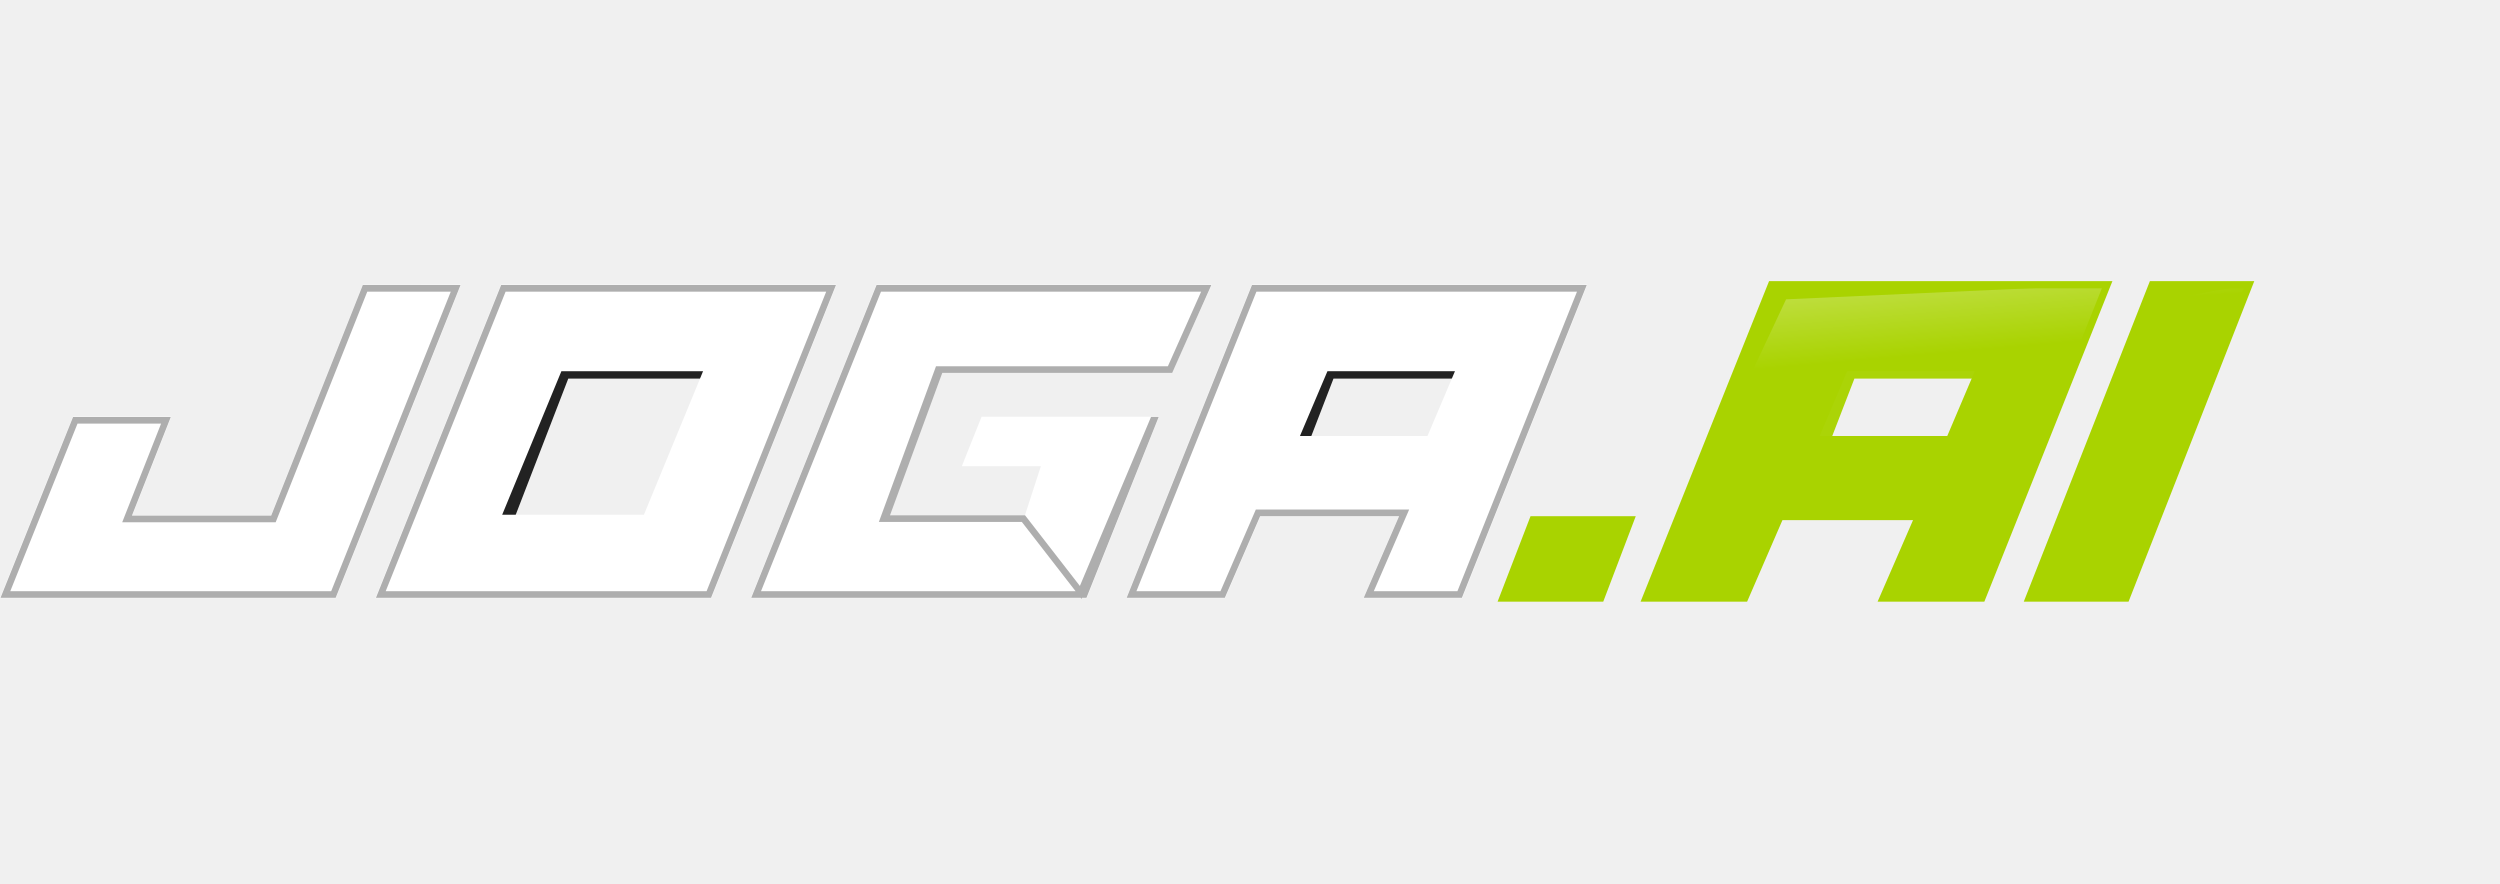
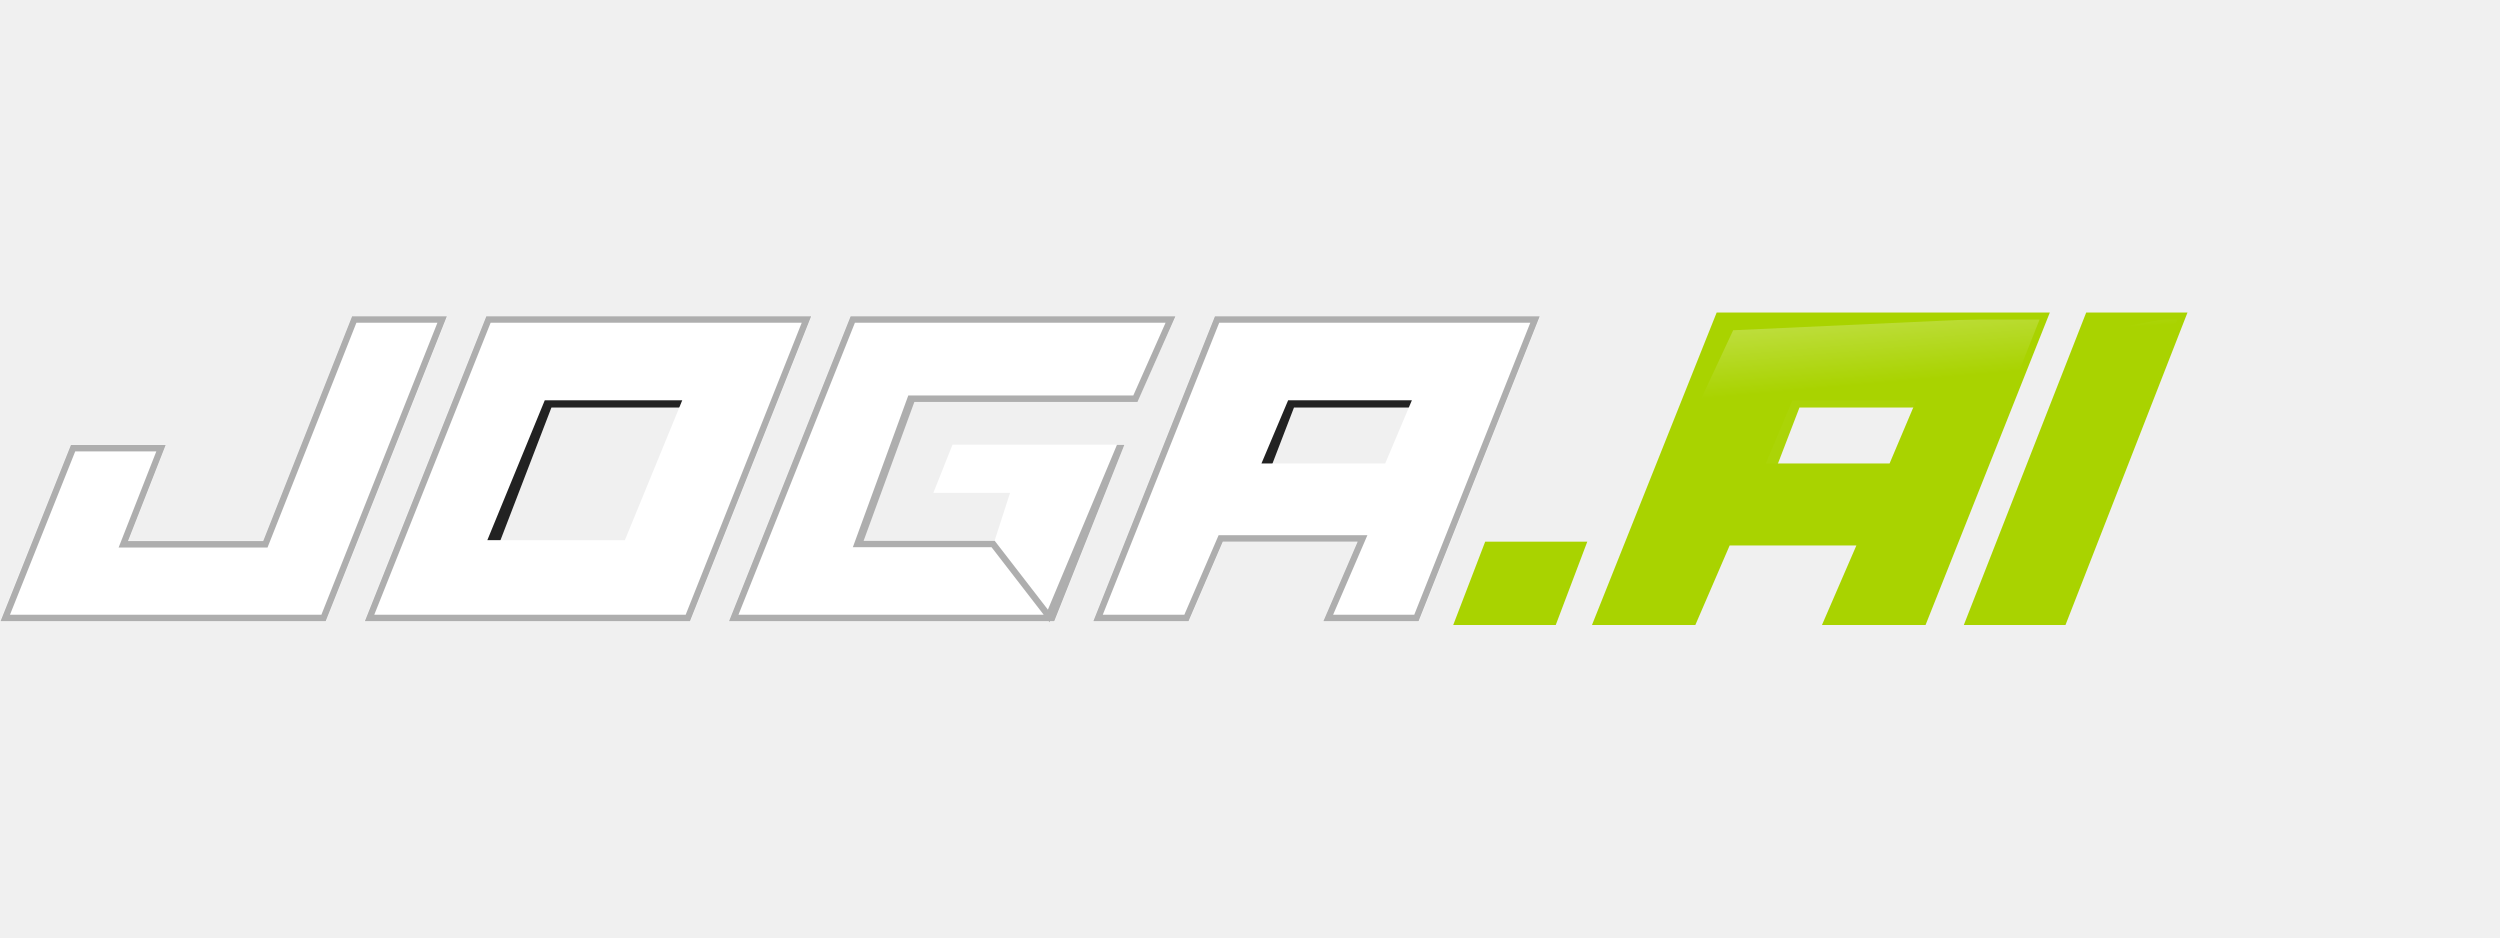
- <svg xmlns="http://www.w3.org/2000/svg" width="249" height="88" viewBox="0 0 249 88" fill="none">
-   <path fill-rule="evenodd" clip-rule="evenodd" d="M57.491 35.376L57.421 35.555H74.201L72.165 37.708H56.6L51.347 51.319H45.085L53.784 35.376H57.491Z" fill="#222222" />
-   <path fill-rule="evenodd" clip-rule="evenodd" d="M133.706 35.376L133.636 35.555H146.838L148.38 37.708H132.815L127.562 51.319H121.3L129.999 35.376H133.706Z" fill="#222222" />
-   <path fill-rule="evenodd" clip-rule="evenodd" d="M185.59 35.376L185.52 35.555H202.3L200.264 37.708H184.699L179.446 51.319H173.184L181.883 35.376H185.59Z" fill="#ABD407" />
-   <path d="M45.913 28.359L33.456 59.571H0L7.257 41.504H17.054L13.182 51.328H26.997L36.122 28.368L45.913 28.359ZM83.305 28.359L70.848 59.571H37.392L49.894 28.359H83.305ZM120.698 28.359L116.94 36.633H93.324L88.315 51.3H102.091L103.671 46.431H95.799L97.767 41.504H115.436L108.24 59.571H74.784L87.284 28.359H120.698ZM158.09 28.359L145.632 59.571H135.792L139.311 51.441H125.535L122.016 59.571H112.176L124.675 28.359H158.09ZM70.029 36.969H55.913L50.018 51.267H64.134L70.029 36.969ZM144.916 36.969H132.214L129.475 43.426H142.177L144.916 36.969Z" fill="white" />
-   <path d="M162.401 51.771L159.435 59.571H149.679L152.686 51.766L162.401 51.771ZM209.873 28.359L197.403 59.571H187.563L191.075 51.447H177.299L173.774 59.571H163.934L176.442 28.359H209.873ZM223.994 28.359L211.75 59.571H202.089L214.367 28.359H223.994ZM196.689 36.969H183.978L181.244 43.426H193.947L196.689 36.969Z" fill="#A9D300" />
-   <path d="M45.913 28.359L33.456 59.571H0L8.707 42.958L17.054 41.504L13.182 51.328H26.997L37.572 29.822L45.913 28.359Z" fill="url(#paint0_linear_13_2405)" />
-   <path d="M83.305 28.359L70.848 59.571H37.392L50.982 29.813L83.305 28.359ZM70.029 36.969H55.913L50.018 51.267H64.134L70.029 36.969Z" fill="url(#paint1_linear_13_2405)" />
-   <path d="M120.698 28.359L116.94 36.633H93.324L88.315 51.3H102.091L103.671 46.431H95.799L97.767 41.504H115.436L108.24 59.571H74.784L88.373 29.813L120.698 28.359Z" fill="url(#paint2_linear_13_2405)" />
-   <path d="M158.09 28.359L145.632 59.571H135.792L139.311 51.441H125.535L122.016 59.571H112.176L126.125 29.813L158.09 28.359ZM144.916 36.969H132.214L129.475 43.426H142.177L144.916 36.969Z" fill="url(#paint3_linear_13_2405)" />
-   <path d="M162.401 51.771L159.435 59.571H149.679L154.137 53.22L162.401 51.771Z" fill="url(#paint4_linear_13_2405)" />
-   <path d="M209.873 28.359L197.403 59.571H187.563L191.075 51.447H177.299L173.774 59.571H163.934L177.893 29.813L209.873 28.359ZM196.689 36.969H183.978L181.244 43.426H193.947L196.689 36.969Z" fill="url(#paint5_linear_13_2405)" />
-   <path d="M223.994 28.359L211.75 59.571H202.089L215.818 29.813L223.994 28.359Z" fill="url(#paint6_linear_13_2405)" />
-   <path d="M87.303 28.388H120.65L116.749 37.137L93.851 37.137L88.643 51.323L102.094 51.323L107.556 58.361L114.641 41.527H115.405L108.212 59.542L107.773 59.542L107.726 59.654L107.638 59.542L74.823 59.542L87.303 28.388ZM36.135 28.388H45.87L33.432 59.542H0.05L7.276 41.532H17.011L13.14 51.357H27.01L36.135 28.388ZM49.913 28.388H83.262L70.822 59.542H37.442L49.913 28.388ZM124.696 28.388H158.042L145.604 59.542H135.827L139.348 51.412H125.511L121.992 59.542H112.215L124.696 28.388ZM44.898 29.047H36.581L27.457 52.017H12.172L16.044 42.192H7.72L1.024 58.882H32.986L44.898 29.047ZM82.29 29.047H50.358L38.415 58.882H70.376L82.29 29.047ZM119.635 29.047H87.748L75.797 58.882H107.126L101.773 51.983L87.536 51.983L93.227 36.478L116.323 36.477L119.635 29.047ZM157.07 29.047H125.14L113.189 58.882H121.56L125.08 50.752H140.351L136.83 58.882H145.159L157.07 29.047Z" fill="#AEAEAE" />
-   <path d="M152.441 51.413H162.922L159.682 59.929H149.158L152.441 51.413ZM176.2 28H210.397L197.639 59.929H187.007L190.538 51.805H177.532L174.011 59.929H163.401L176.2 28ZM214.129 28H224.526L212.002 59.929H201.566L214.129 28ZM161.888 52.13H152.942L150.201 59.212H159.009L161.888 52.13ZM209.345 28.718H176.684L164.459 59.212H173.542L177.065 51.082H191.628L188.103 59.212H197.158L209.345 28.718ZM223.468 28.718H214.611L202.609 59.212H211.506L223.468 28.718Z" fill="#A9D300" />
+ <svg xmlns="http://www.w3.org/2000/svg" width="192" height="72" viewBox="0 0 192 72" fill="none">
+   <path fill-rule="evenodd" clip-rule="evenodd" d="M43.017 29.544L42.965 29.679H55.52L53.997 31.297H42.35L38.42 41.528H33.735L40.243 29.544H43.017Z" fill="#222222" />
+   <path fill-rule="evenodd" clip-rule="evenodd" d="M100.045 29.544L99.993 29.679H109.871L111.025 31.297H99.378L95.448 41.528H90.762L97.271 29.544H100.045Z" fill="#222222" />
+   <path fill-rule="evenodd" clip-rule="evenodd" d="M138.866 29.544L138.814 29.679H151.37L149.846 31.297H138.2L134.269 41.528H129.584L136.093 29.544H138.866Z" fill="#ABD407" />
+   <path d="M34.355 24.27L25.033 47.73H0L5.43 34.15H12.76L9.863 41.535H20.201L27.028 24.276L34.355 24.27ZM62.333 24.27L53.012 47.73H27.978L37.333 24.27H62.333ZM90.311 24.27L87.5 30.489H69.829L66.081 41.513H76.389L77.571 37.854H71.681L73.153 34.15H86.374L80.99 47.73H55.957L65.31 24.27H90.311ZM118.29 24.27L108.968 47.73H101.606L104.239 41.62H93.931L91.298 47.73H83.935L93.287 24.27H118.29ZM52.398 30.742H41.836L37.425 41.489H47.988L52.398 30.742ZM108.433 30.742H98.928L96.879 35.596H106.383L108.433 30.742Z" fill="white" />
+   <path d="M121.516 41.868L119.296 47.73H111.996L114.247 41.864L121.516 41.868ZM157.036 24.27L147.706 47.73H140.343L142.971 41.624H132.663L130.026 47.73H122.663L132.022 24.27H157.036ZM167.602 24.27L158.441 47.73H151.212L160.399 24.27H167.602ZM147.172 30.742H137.66L135.615 35.596H145.119L147.172 30.742Z" fill="#A9D300" />
+   <path d="M34.355 24.27L25.033 47.73H0L6.515 35.243L12.76 34.15L9.863 41.535H20.201L28.113 25.37L34.355 24.27Z" fill="url(#paint0_linear_13_2405)" />
+   <path d="M62.333 24.27L53.012 47.73H27.978L38.147 25.363L62.333 24.27ZM52.398 30.742H41.836L37.425 41.489H47.988L52.398 30.742Z" fill="url(#paint1_linear_13_2405)" />
+   <path d="M90.311 24.27L87.5 30.489H69.829L66.081 41.513H76.389L77.571 37.854H71.681L73.153 34.15H86.374L80.99 47.73H55.957L66.124 25.363L90.311 24.27Z" fill="url(#paint2_linear_13_2405)" />
+   <path d="M118.29 24.27L108.968 47.73H101.606L104.239 41.62H93.931L91.298 47.73H83.935L94.373 25.363L118.29 24.27ZM108.433 30.742H98.928L96.879 35.596H106.383L108.433 30.742Z" fill="url(#paint3_linear_13_2405)" />
+   <path d="M121.516 41.868L119.296 47.73H111.996L115.332 42.957L121.516 41.868Z" fill="url(#paint4_linear_13_2405)" />
+   <path d="M157.036 24.27L147.706 47.73H140.343L142.971 41.624H132.663L130.026 47.73H122.663L133.107 25.363L157.036 24.27ZM147.172 30.742H137.66L135.615 35.596H145.119L147.172 30.742Z" fill="url(#paint5_linear_13_2405)" />
+   <path d="M167.602 24.27L158.441 47.73H151.212L161.484 25.363L167.602 24.27Z" fill="url(#paint6_linear_13_2405)" />
+   <path d="M65.324 24.291H90.276L87.357 30.868L70.223 30.868L66.327 41.531L76.391 41.531L80.478 46.821L85.78 34.168H86.351L80.969 47.709L80.64 47.709L80.605 47.793L80.54 47.709L55.986 47.709L65.324 24.291ZM27.038 24.291H34.322L25.015 47.709H0.037L5.444 34.172H12.729L9.832 41.556H20.21L27.038 24.291ZM37.347 24.291H62.3L52.992 47.709H28.016L37.347 24.291ZM93.303 24.291H118.254L108.948 47.709H101.632L104.266 41.598H93.913L91.28 47.709H83.964L93.303 24.291ZM33.594 24.787H27.372L20.544 42.053H9.108L12.005 34.668H5.777L0.766 47.213H24.682L33.594 24.787ZM61.573 24.787H37.68L28.744 47.213H52.659L61.573 24.787ZM89.516 24.787H65.657L56.714 47.213H80.157L76.151 42.027L65.498 42.027L69.757 30.372L87.038 30.372L89.516 24.787ZM117.527 24.787H93.635L84.693 47.213H90.957L93.59 41.102H105.017L102.383 47.213H108.614L117.527 24.787Z" fill="#AEAEAE" />
+   <path d="M114.063 41.598H121.905L119.481 48H111.607L114.063 41.598ZM131.841 24H157.428L147.882 48H139.927L142.569 41.894H132.837L130.202 48H122.264L131.841 24ZM160.221 24H168L158.629 48H150.821L160.221 24ZM121.132 42.138H114.438L112.387 47.461H118.978L121.132 42.138ZM156.641 24.539H132.202L123.055 47.461H129.852L132.488 41.35H143.384L140.747 47.461H147.522L156.641 24.539ZM167.209 24.539H160.581L151.601 47.461H158.258L167.209 24.539Z" fill="#A9D300" />
  <defs>
-     <linearGradient id="paint0_linear_13_2405" x1="174.007" y1="36.626" x2="174.46" y2="44.196" gradientUnits="userSpaceOnUse">
+     <linearGradient id="paint0_linear_13_2405" x1="130.2" y1="30.483" x2="130.542" y2="36.173" gradientUnits="userSpaceOnUse">
      <stop stop-color="white" stop-opacity="0.15" />
      <stop offset="1" stop-color="white" stop-opacity="0" />
    </linearGradient>
-     <linearGradient id="paint1_linear_13_2405" x1="61.76" y1="36.626" x2="62.251" y2="45.14" gradientUnits="userSpaceOnUse">
+     <linearGradient id="paint1_linear_13_2405" x1="46.212" y1="30.483" x2="46.582" y2="36.883" gradientUnits="userSpaceOnUse">
      <stop stop-color="white" stop-opacity="0.15" />
      <stop offset="1" stop-color="white" stop-opacity="0" />
    </linearGradient>
-     <linearGradient id="paint2_linear_13_2405" x1="61.883" y1="36.626" x2="62.351" y2="45.056" gradientUnits="userSpaceOnUse">
+     <linearGradient id="paint2_linear_13_2405" x1="46.304" y1="30.483" x2="46.657" y2="36.82" gradientUnits="userSpaceOnUse">
      <stop stop-color="white" stop-opacity="0.15" />
      <stop offset="1" stop-color="white" stop-opacity="0" />
    </linearGradient>
-     <linearGradient id="paint3_linear_13_2405" x1="62.063" y1="36.626" x2="62.849" y2="46.3" gradientUnits="userSpaceOnUse">
+     <linearGradient id="paint3_linear_13_2405" x1="46.438" y1="30.483" x2="47.032" y2="37.755" gradientUnits="userSpaceOnUse">
      <stop stop-color="white" stop-opacity="0.15" />
      <stop offset="1" stop-color="white" stop-opacity="0" />
    </linearGradient>
-     <linearGradient id="paint4_linear_13_2405" x1="57.795" y1="37.996" x2="60.482" y2="53.011" gradientUnits="userSpaceOnUse">
+     <linearGradient id="paint4_linear_13_2405" x1="43.245" y1="31.514" x2="45.273" y2="42.796" gradientUnits="userSpaceOnUse">
      <stop stop-color="white" stop-opacity="0.35" />
      <stop offset="1" stop-color="white" stop-opacity="0" />
    </linearGradient>
-     <linearGradient id="paint5_linear_13_2405" x1="61.718" y1="36.634" x2="62.593" y2="46.655" gradientUnits="userSpaceOnUse">
+     <linearGradient id="paint5_linear_13_2405" x1="46.18" y1="30.489" x2="46.841" y2="38.022" gradientUnits="userSpaceOnUse">
      <stop stop-color="white" stop-opacity="0.35" />
      <stop offset="1" stop-color="white" stop-opacity="0" />
    </linearGradient>
-     <linearGradient id="paint6_linear_13_2405" x1="120.76" y1="28" x2="121.167" y2="35.092" gradientUnits="userSpaceOnUse">
+     <linearGradient id="paint6_linear_13_2405" x1="90.358" y1="24" x2="90.665" y2="29.331" gradientUnits="userSpaceOnUse">
      <stop stop-color="white" stop-opacity="0.35" />
      <stop offset="1" stop-color="white" stop-opacity="0" />
    </linearGradient>
  </defs>
</svg>
